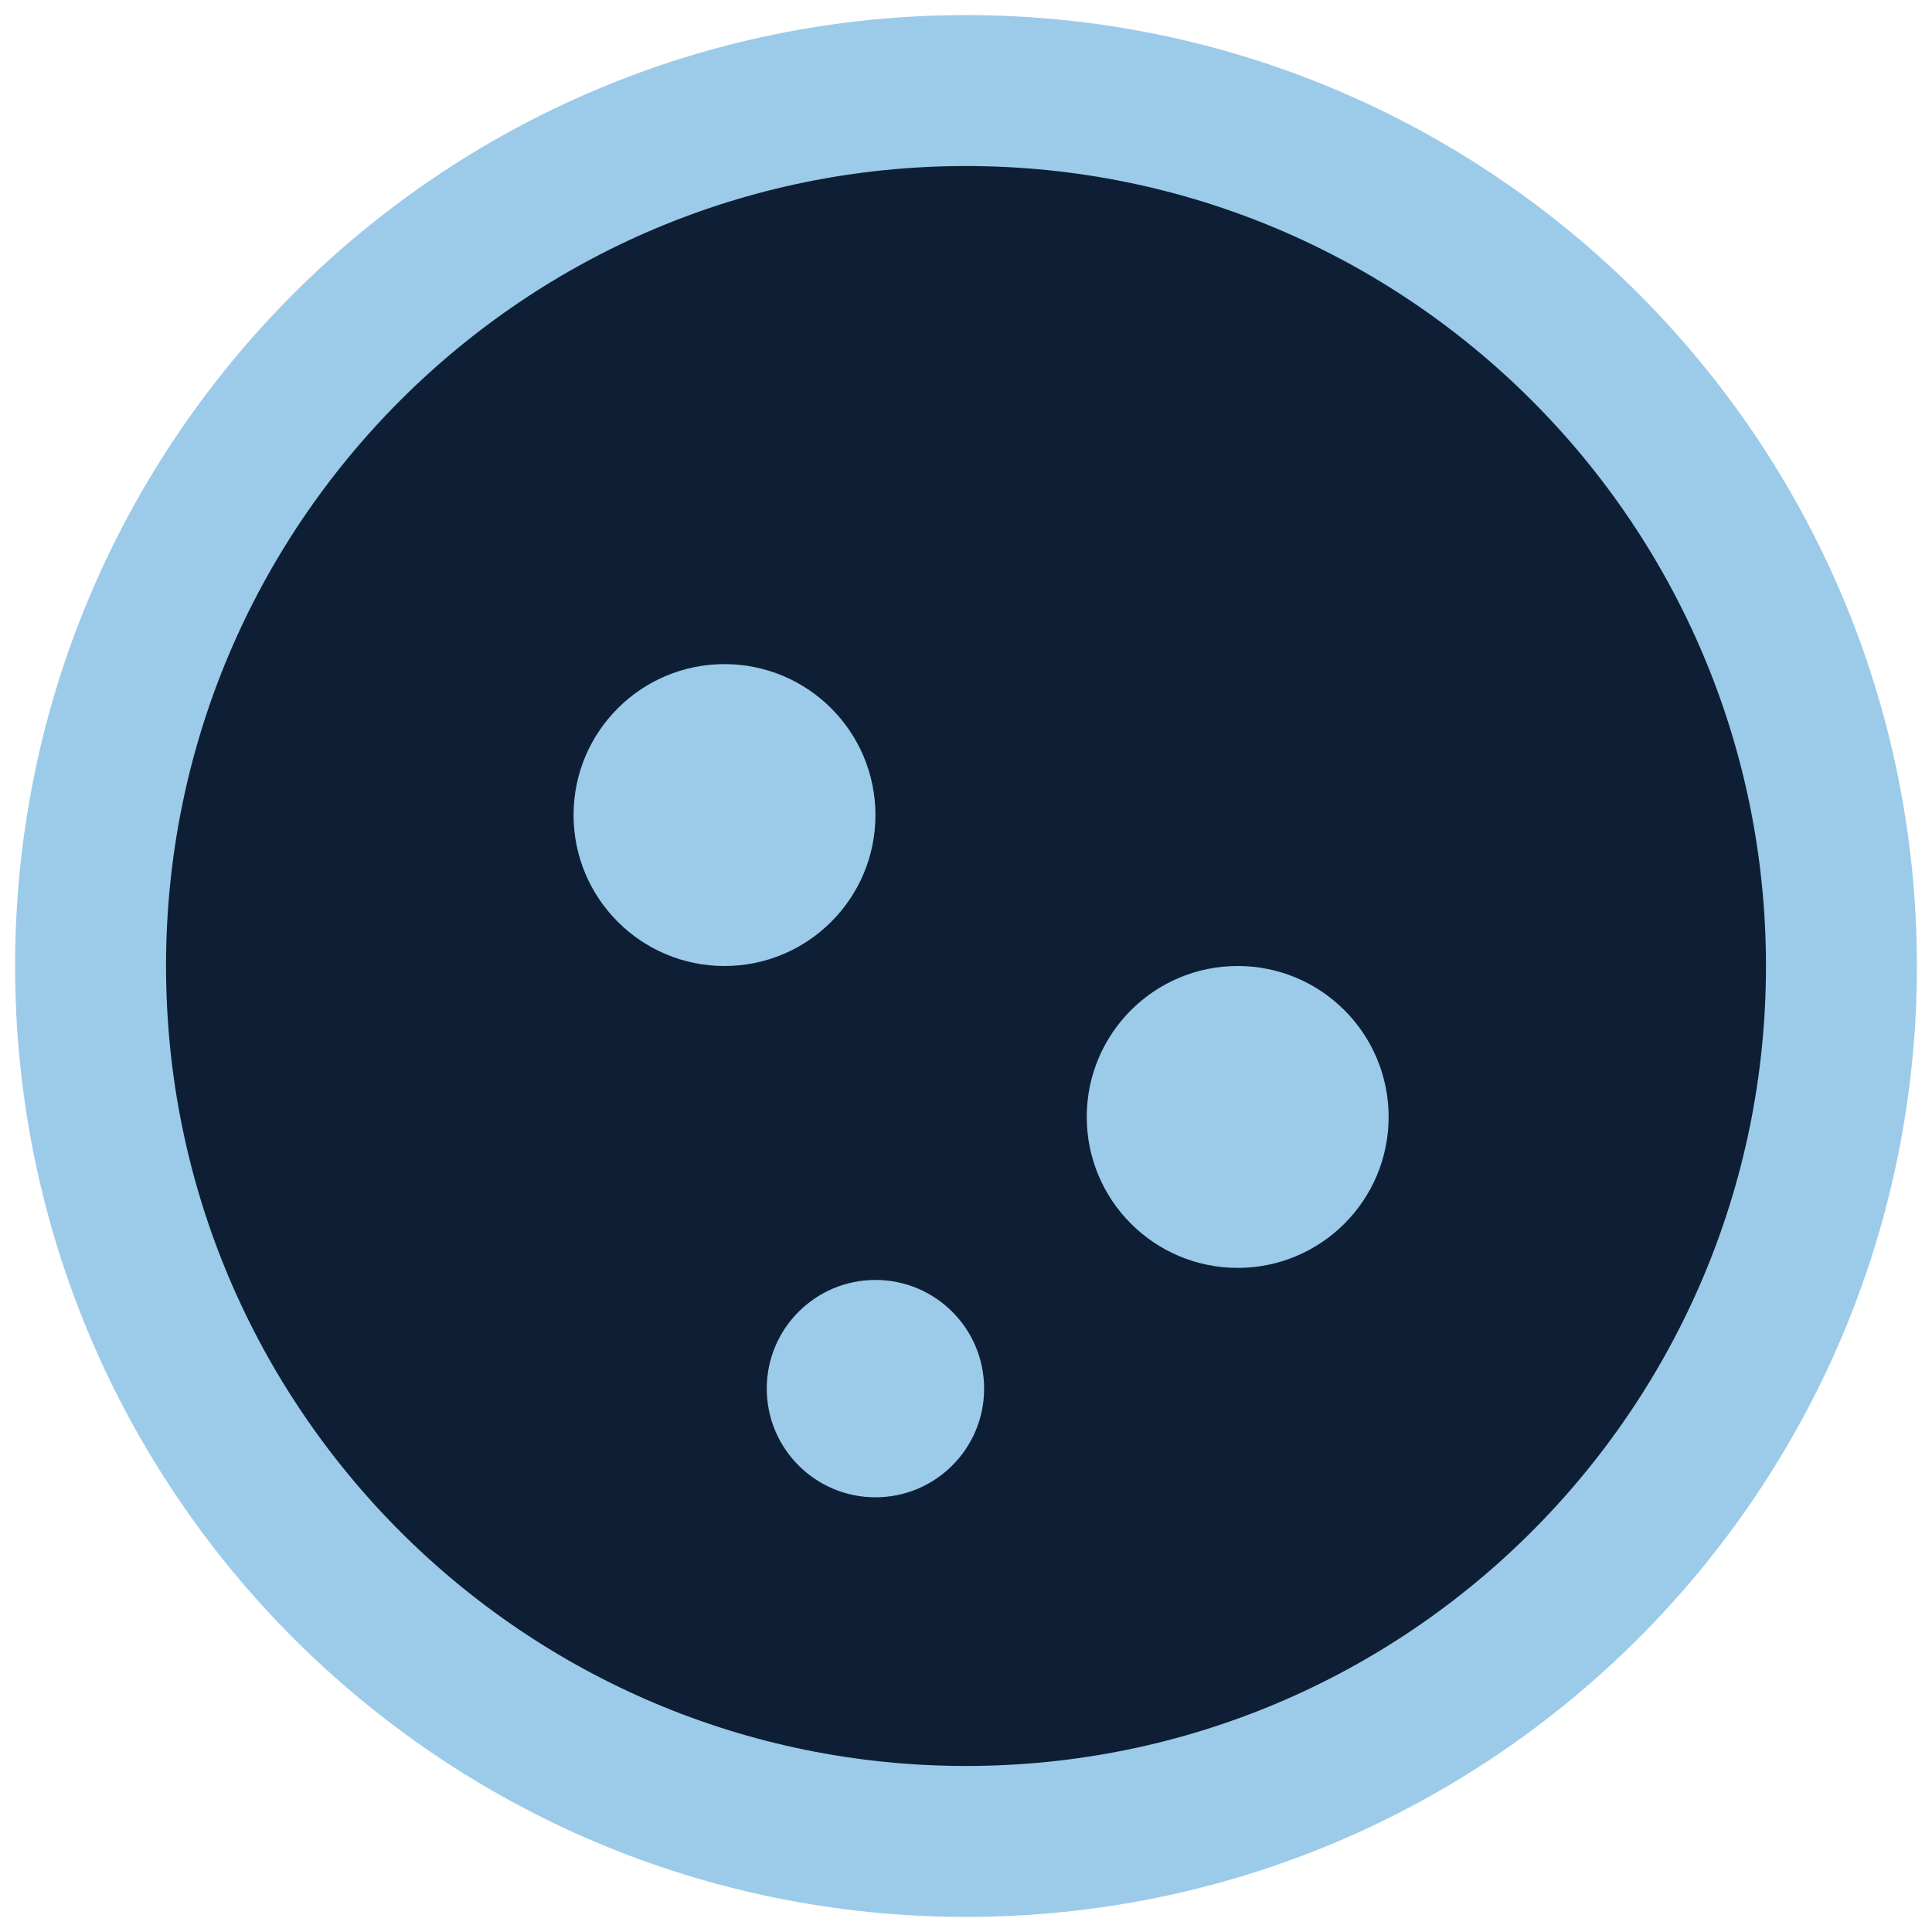
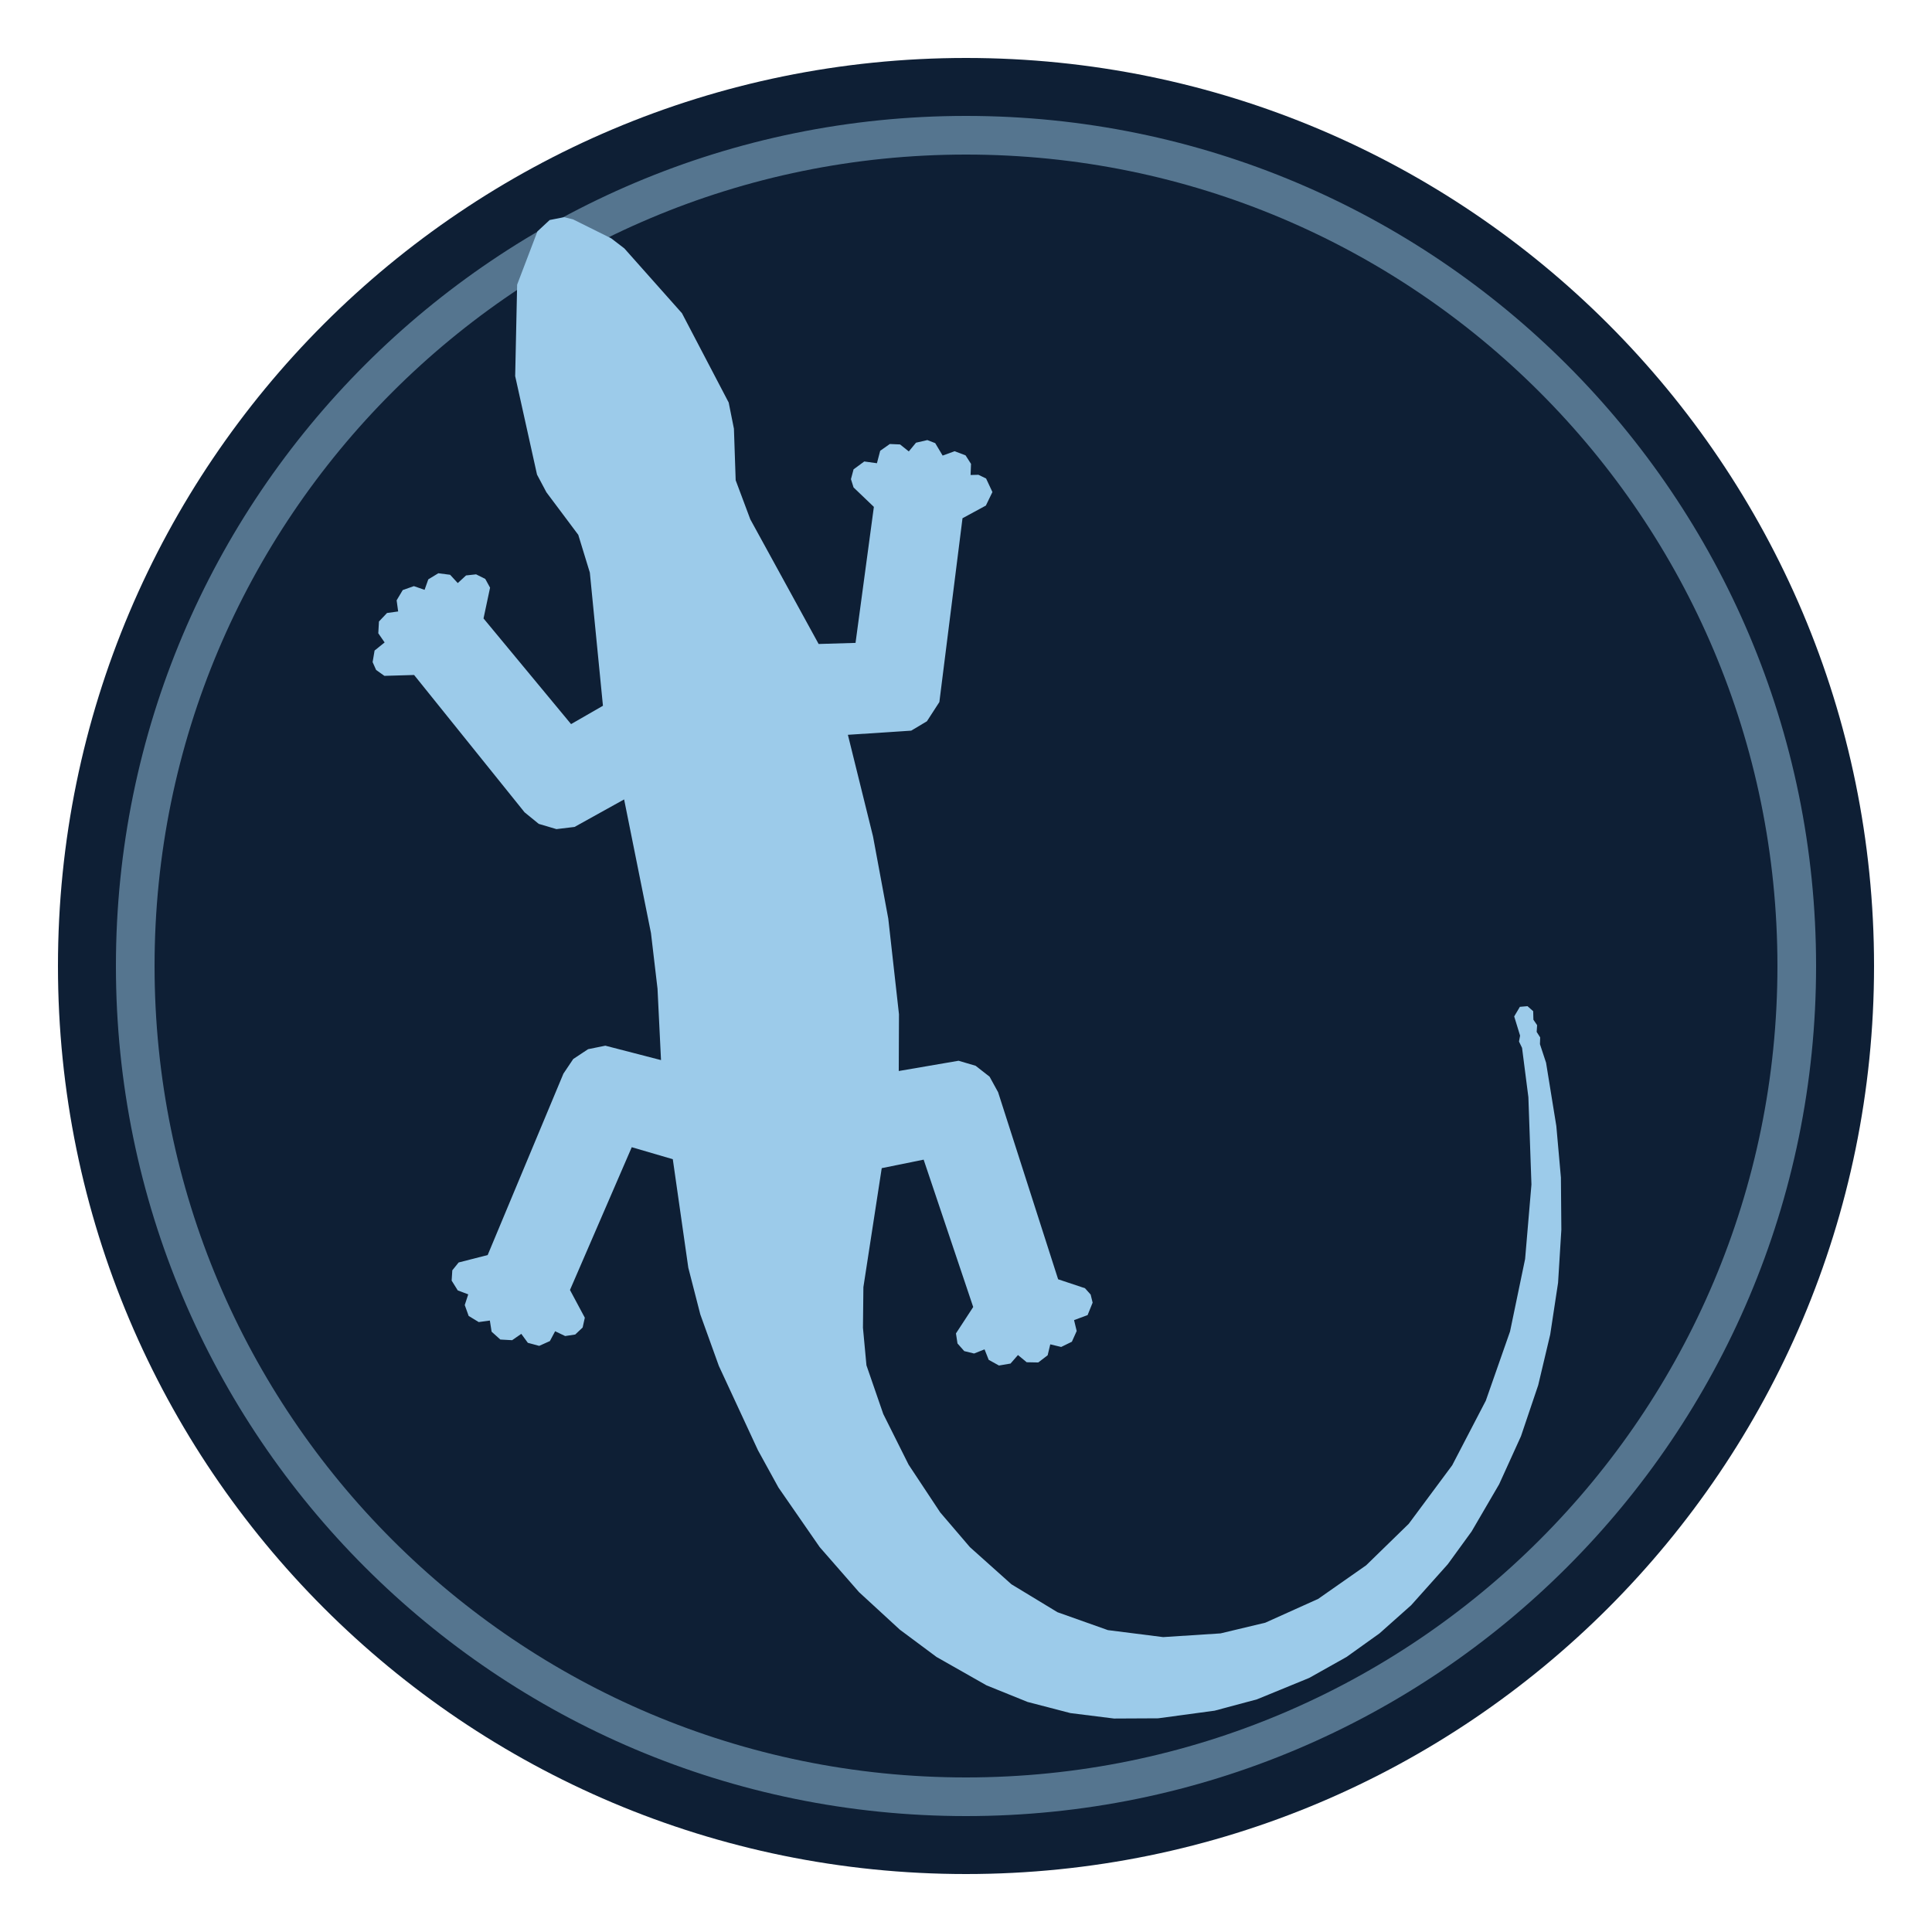
- <svg xmlns="http://www.w3.org/2000/svg" viewBox="0 0 64 64">
-   <circle cx="32" cy="32" r="29" fill="#0E1F35" stroke="#9CCBEA" stroke-width="5" />
-   <circle cx="24" cy="27" r="5" fill="#9CCBEA" />
-   <circle cx="41" cy="37" r="5" fill="#9CCBEA" />
-   <circle cx="29" cy="46" r="3.6" fill="#9CCBEA" />
+ <svg xmlns="http://www.w3.org/2000/svg" viewBox="0 0 100 100">
+   <circle cx="50" cy="50" r="47" fill="#0E1F35" />
+   <circle cx="50" cy="50" r="43" fill="none" stroke="#9CCBEA" stroke-width="2" opacity=".5" />
+   <path transform="translate(50 50) scale(1.13) translate(-55.5 -46)" d="M54.43 22.62 L54.09 22.05 L53.73 21.91 L53.21 22.03 L52.88 22.43 L52.48 22.11 L52.01 22.09 L51.57 22.40 L51.42 22.97 L50.84 22.89 L50.35 23.25 L50.23 23.70 L50.35 24.08 L51.28 24.97 L50.44 31.20 L48.75 31.25 L45.62 25.54 L44.95 23.75 L44.87 21.39 L44.63 20.19 L42.49 16.10 L39.85 13.13 L39.25 12.67 L37.50 11.80 L37.09 11.70 L36.43 11.83 L35.87 12.35 L34.94 14.79 L34.85 18.98 L35.85 23.49 L36.28 24.30 L37.74 26.25 L38.27 27.98 L38.87 34.08 L37.41 34.92 L33.40 30.08 L33.70 28.67 L33.48 28.27 L33.06 28.06 L32.60 28.11 L32.22 28.46 L31.87 28.08 L31.33 28.01 L30.87 28.29 L30.70 28.77 L30.21 28.60 L29.70 28.78 L29.42 29.25 L29.49 29.76 L28.98 29.83 L28.61 30.22 L28.58 30.76 L28.87 31.18 L28.41 31.55 L28.32 32.08 L28.48 32.44 L28.86 32.71 L30.22 32.67 L35.28 38.96 L35.93 39.49 L36.74 39.73 L37.57 39.63 L39.84 38.37 L41.07 44.49 L41.37 47.04 L41.53 50.31 L38.98 49.65 L38.19 49.81 L37.51 50.26 L37.06 50.93 L33.59 59.24 L32.26 59.58 L31.97 59.94 L31.94 60.41 L32.22 60.86 L32.70 61.04 L32.54 61.53 L32.72 62.03 L33.18 62.31 L33.69 62.24 L33.77 62.75 L34.17 63.11 L34.71 63.14 L35.13 62.85 L35.43 63.26 L35.95 63.40 L36.44 63.18 L36.68 62.73 L37.14 62.95 L37.60 62.88 L37.94 62.56 L38.04 62.11 L37.36 60.84 L40.19 54.30 L42.07 54.85 L42.78 59.82 L43.33 61.96 L44.18 64.32 L45.97 68.18 L46.91 69.89 L48.80 72.62 L50.60 74.68 L52.47 76.40 L54.15 77.65 L56.44 78.95 L58.32 79.71 L60.28 80.22 L62.28 80.47 L64.30 80.46 L66.89 80.11 L68.83 79.59 L71.22 78.61 L72.93 77.65 L74.44 76.57 L75.89 75.28 L77.57 73.40 L78.66 71.90 L79.92 69.74 L80.92 67.54 L81.71 65.20 L82.26 62.88 L82.62 60.51 L82.77 58.08 L82.75 55.69 L82.54 53.33 L82.07 50.43 L81.79 49.58 L81.80 49.27 L81.64 49.02 L81.66 48.71 L81.49 48.46 L81.48 48.07 L81.22 47.84 L80.87 47.87 L80.61 48.31 L80.88 49.19 L80.83 49.46 L80.97 49.75 L81.26 52.01 L81.40 56.01 L81.11 59.42 L80.42 62.74 L79.31 65.91 L77.77 68.87 L75.78 71.55 L73.83 73.45 L71.63 74.99 L69.21 76.08 L67.16 76.57 L64.53 76.74 L62.00 76.42 L59.69 75.60 L57.58 74.32 L55.68 72.62 L54.32 71.03 L52.87 68.84 L51.71 66.52 L50.94 64.29 L50.78 62.57 L50.80 60.71 L51.64 55.26 L53.56 54.87 L55.83 61.62 L55.04 62.83 L55.11 63.29 L55.42 63.64 L55.87 63.75 L56.35 63.56 L56.54 64.04 L57.01 64.30 L57.54 64.21 L57.88 63.82 L58.28 64.15 L58.81 64.16 L59.24 63.83 L59.36 63.33 L59.86 63.45 L60.35 63.21 L60.57 62.72 L60.45 62.22 L61.07 61.99 L61.30 61.42 L61.21 61.05 L60.95 60.76 L59.72 60.35 L56.97 51.78 L56.58 51.07 L55.94 50.57 L55.16 50.34 L52.42 50.81 L52.43 48.21 L51.94 43.83 L51.24 40.06 L50.09 35.41 L52.99 35.22 L53.71 34.79 L54.28 33.91 L55.34 25.49 L56.41 24.91 L56.71 24.29 L56.42 23.67 L56.07 23.50 L55.71 23.51 L55.73 23.00 L55.48 22.61 L54.98 22.42 L54.43 22.62Z" fill="#9CCBEA" />
</svg>
